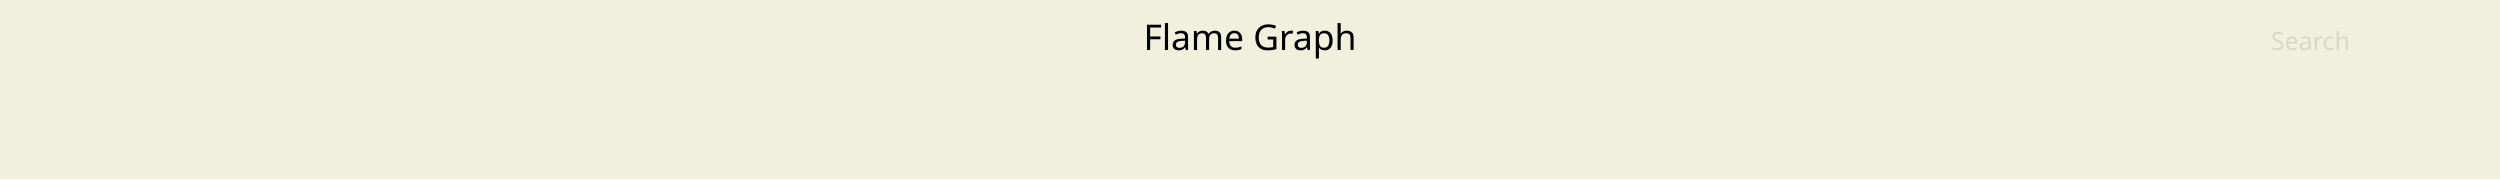
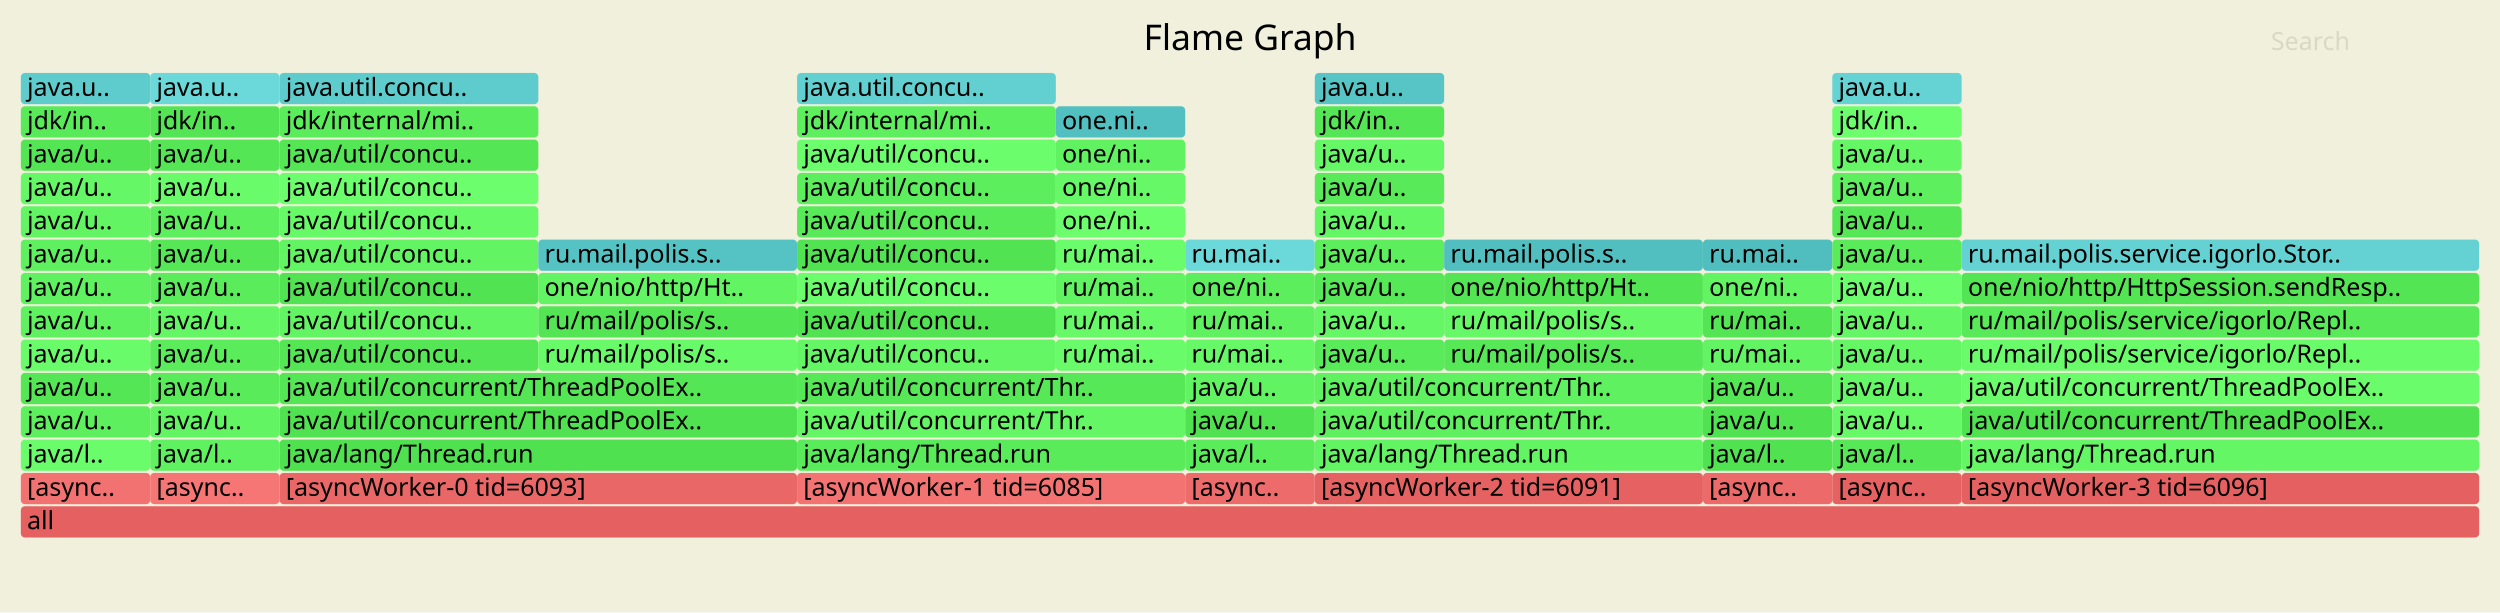
- <svg xmlns="http://www.w3.org/2000/svg" version="1.1" width="1200" height="86" viewBox="0 0 1200 86">
+ <svg xmlns="http://www.w3.org/2000/svg" version="1.1" width="1200" height="294" viewBox="0 0 1200 294">
  <style type="text/css">
	text { font-family:Verdana; font-size:12px; fill:rgb(0,0,0); }
	#search { opacity:0.1; cursor:pointer; }
	#search:hover, #search.show { opacity:1; }
	#subtitle { text-anchor:middle; font-color:rgb(160,160,160); }
	#title { text-anchor:middle; font-size:17px}
	#unzoom { cursor:pointer; }
	#frames &gt; *:hover { stroke:black; stroke-width:0.5; cursor:pointer; }
	.hide { display:none; }
	.parent { opacity:0.5; }
</style>
  <rect x="0" y="0" width="100%" height="100%" fill="rgb(240,240,220)" />
  <text id="title" x="600" y="24">Flame Graph</text>
-   <text id="details" x="10" y="69"> </text>
+   <text id="details" x="10" y="277"> </text>
  <text id="unzoom" x="10" y="24" class="hide">Reset Zoom</text>
  <text id="search" x="1090" y="24">Search</text>
-   <text id="matched" x="1090" y="69"> </text>
+   <text id="matched" x="1090" y="277"> </text>
  <g id="frames">
- </g>
+     <g>
+       <rect x="10.0" y="243.0" width="1180.0" height="15" fill="#e56060" rx="2" ry="2" />
+       <text x="13.0" y="254.0">all</text>
+     </g>
+     <g>
+       <rect x="10.0" y="227.0" width="62.1" height="15" fill="#f27171" rx="2" ry="2" />
+       <text x="13.0" y="238.0">[async..</text>
+     </g>
+     <g>
+       <rect x="10.0" y="211.0" width="62.1" height="15" fill="#6bfc6b" rx="2" ry="2" />
+       <text x="13.0" y="222.0">java/l..</text>
+     </g>
+     <g>
+       <rect x="10.0" y="195.0" width="62.1" height="15" fill="#5eef5e" rx="2" ry="2" />
+       <text x="13.0" y="206.0">java/u..</text>
+     </g>
+     <g>
+       <rect x="10.0" y="179.0" width="62.1" height="15" fill="#55e655" rx="2" ry="2" />
+       <text x="13.0" y="190.0">java/u..</text>
+     </g>
+     <g>
+       <rect x="10.0" y="163.0" width="62.1" height="15" fill="#6afb6a" rx="2" ry="2" />
+       <text x="13.0" y="174.0">java/u..</text>
+     </g>
+     <g>
+       <rect x="10.0" y="147.0" width="62.1" height="15" fill="#60f160" rx="2" ry="2" />
+       <text x="13.0" y="158.0">java/u..</text>
+     </g>
+     <g>
+       <rect x="10.0" y="131.0" width="62.1" height="15" fill="#60f160" rx="2" ry="2" />
+       <text x="13.0" y="142.0">java/u..</text>
+     </g>
+     <g>
+       <rect x="10.0" y="115.0" width="62.1" height="15" fill="#5ff05f" rx="2" ry="2" />
+       <text x="13.0" y="126.0">java/u..</text>
+     </g>
+     <g>
+       <rect x="10.0" y="99.0" width="62.1" height="15" fill="#63f463" rx="2" ry="2" />
+       <text x="13.0" y="110.0">java/u..</text>
+     </g>
+     <g>
+       <rect x="10.0" y="83.0" width="62.1" height="15" fill="#66f766" rx="2" ry="2" />
+       <text x="13.0" y="94.0">java/u..</text>
+     </g>
+     <g>
+       <rect x="10.0" y="67.0" width="62.1" height="15" fill="#54e554" rx="2" ry="2" />
+       <text x="13.0" y="78.0">java/u..</text>
+     </g>
+     <g>
+       <rect x="10.0" y="51.0" width="62.1" height="15" fill="#59ea59" rx="2" ry="2" />
+       <text x="13.0" y="62.0">jdk/in..</text>
+     </g>
+     <g>
+       <rect x="10.0" y="35.0" width="62.1" height="15" fill="#5ecccc" rx="2" ry="2" />
+       <text x="13.0" y="46.0">java.u..</text>
+     </g>
+     <g>
+       <rect x="72.1" y="227.0" width="62.1" height="15" fill="#f67676" rx="2" ry="2" />
+       <text x="75.1" y="238.0">[async..</text>
+     </g>
+     <g>
+       <rect x="72.1" y="211.0" width="62.1" height="15" fill="#60f160" rx="2" ry="2" />
+       <text x="75.1" y="222.0">java/l..</text>
+     </g>
+     <g>
+       <rect x="72.1" y="195.0" width="62.1" height="15" fill="#63f463" rx="2" ry="2" />
+       <text x="75.1" y="206.0">java/u..</text>
+     </g>
+     <g>
+       <rect x="72.1" y="179.0" width="62.1" height="15" fill="#5aeb5a" rx="2" ry="2" />
+       <text x="75.1" y="190.0">java/u..</text>
+     </g>
+     <g>
+       <rect x="72.1" y="163.0" width="62.1" height="15" fill="#5bec5b" rx="2" ry="2" />
+       <text x="75.1" y="174.0">java/u..</text>
+     </g>
+     <g>
+       <rect x="72.1" y="147.0" width="62.1" height="15" fill="#65f665" rx="2" ry="2" />
+       <text x="75.1" y="158.0">java/u..</text>
+     </g>
+     <g>
+       <rect x="72.1" y="131.0" width="62.1" height="15" fill="#5bec5b" rx="2" ry="2" />
+       <text x="75.1" y="142.0">java/u..</text>
+     </g>
+     <g>
+       <rect x="72.1" y="115.0" width="62.1" height="15" fill="#56e756" rx="2" ry="2" />
+       <text x="75.1" y="126.0">java/u..</text>
+     </g>
+     <g>
+       <rect x="72.1" y="99.0" width="62.1" height="15" fill="#5eef5e" rx="2" ry="2" />
+       <text x="75.1" y="110.0">java/u..</text>
+     </g>
+     <g>
+       <rect x="72.1" y="83.0" width="62.1" height="15" fill="#6afb6a" rx="2" ry="2" />
+       <text x="75.1" y="94.0">java/u..</text>
+     </g>
+     <g>
+       <rect x="72.1" y="67.0" width="62.1" height="15" fill="#55e655" rx="2" ry="2" />
+       <text x="75.1" y="78.0">java/u..</text>
+     </g>
+     <g>
+       <rect x="72.1" y="51.0" width="62.1" height="15" fill="#54e554" rx="2" ry="2" />
+       <text x="75.1" y="62.0">jdk/in..</text>
+     </g>
+     <g>
+       <rect x="72.1" y="35.0" width="62.1" height="15" fill="#6bd9d9" rx="2" ry="2" />
+       <text x="75.1" y="46.0">java.u..</text>
+     </g>
+     <g>
+       <rect x="134.2" y="227.0" width="248.4" height="15" fill="#ea6767" rx="2" ry="2" />
+       <text x="137.2" y="238.0">[asyncWorker-0 tid=6093]</text>
+     </g>
+     <g>
+       <rect x="134.2" y="211.0" width="248.4" height="15" fill="#50e150" rx="2" ry="2" />
+       <text x="137.2" y="222.0">java/lang/Thread.run</text>
+     </g>
+     <g>
+       <rect x="134.2" y="195.0" width="248.4" height="15" fill="#51e251" rx="2" ry="2" />
+       <text x="137.2" y="206.0">java/util/concurrent/ThreadPoolEx..</text>
+     </g>
+     <g>
+       <rect x="134.2" y="179.0" width="248.4" height="15" fill="#55e655" rx="2" ry="2" />
+       <text x="137.2" y="190.0">java/util/concurrent/ThreadPoolEx..</text>
+     </g>
+     <g>
+       <rect x="134.2" y="163.0" width="124.2" height="15" fill="#55e655" rx="2" ry="2" />
+       <text x="137.2" y="174.0">java/util/concu..</text>
+     </g>
+     <g>
+       <rect x="134.2" y="147.0" width="124.2" height="15" fill="#63f463" rx="2" ry="2" />
+       <text x="137.2" y="158.0">java/util/concu..</text>
+     </g>
+     <g>
+       <rect x="134.2" y="131.0" width="124.2" height="15" fill="#52e352" rx="2" ry="2" />
+       <text x="137.2" y="142.0">java/util/concu..</text>
+     </g>
+     <g>
+       <rect x="134.2" y="115.0" width="124.2" height="15" fill="#63f463" rx="2" ry="2" />
+       <text x="137.2" y="126.0">java/util/concu..</text>
+     </g>
+     <g>
+       <rect x="134.2" y="99.0" width="124.2" height="15" fill="#68f968" rx="2" ry="2" />
+       <text x="137.2" y="110.0">java/util/concu..</text>
+     </g>
+     <g>
+       <rect x="134.2" y="83.0" width="124.2" height="15" fill="#6dfe6d" rx="2" ry="2" />
+       <text x="137.2" y="94.0">java/util/concu..</text>
+     </g>
+     <g>
+       <rect x="134.2" y="67.0" width="124.2" height="15" fill="#55e655" rx="2" ry="2" />
+       <text x="137.2" y="78.0">java/util/concu..</text>
+     </g>
+     <g>
+       <rect x="134.2" y="51.0" width="124.2" height="15" fill="#5bec5b" rx="2" ry="2" />
+       <text x="137.2" y="62.0">jdk/internal/mi..</text>
+     </g>
+     <g>
+       <rect x="134.2" y="35.0" width="124.2" height="15" fill="#5ecccc" rx="2" ry="2" />
+       <text x="137.2" y="46.0">java.util.concu..</text>
+     </g>
+     <g>
+       <rect x="258.4" y="163.0" width="124.2" height="15" fill="#69fa69" rx="2" ry="2" />
+       <text x="261.4" y="174.0">ru/mail/polis/s..</text>
+     </g>
+     <g>
+       <rect x="258.4" y="147.0" width="124.2" height="15" fill="#54e554" rx="2" ry="2" />
+       <text x="261.4" y="158.0">ru/mail/polis/s..</text>
+     </g>
+     <g>
+       <rect x="258.4" y="131.0" width="124.2" height="15" fill="#63f463" rx="2" ry="2" />
+       <text x="261.4" y="142.0">one/nio/http/Ht..</text>
+     </g>
+     <g>
+       <rect x="258.4" y="115.0" width="124.2" height="15" fill="#55c3c3" rx="2" ry="2" />
+       <text x="261.4" y="126.0">ru.mail.polis.s..</text>
+     </g>
+     <g>
+       <rect x="382.6" y="227.0" width="186.3" height="15" fill="#f37272" rx="2" ry="2" />
+       <text x="385.6" y="238.0">[asyncWorker-1 tid=6085]</text>
+     </g>
+     <g>
+       <rect x="382.6" y="211.0" width="186.3" height="15" fill="#5aeb5a" rx="2" ry="2" />
+       <text x="385.6" y="222.0">java/lang/Thread.run</text>
+     </g>
+     <g>
+       <rect x="382.6" y="195.0" width="186.3" height="15" fill="#65f665" rx="2" ry="2" />
+       <text x="385.6" y="206.0">java/util/concurrent/Thr..</text>
+     </g>
+     <g>
+       <rect x="382.6" y="179.0" width="186.3" height="15" fill="#57e857" rx="2" ry="2" />
+       <text x="385.6" y="190.0">java/util/concurrent/Thr..</text>
+     </g>
+     <g>
+       <rect x="382.6" y="163.0" width="124.2" height="15" fill="#65f665" rx="2" ry="2" />
+       <text x="385.6" y="174.0">java/util/concu..</text>
+     </g>
+     <g>
+       <rect x="382.6" y="147.0" width="124.2" height="15" fill="#52e352" rx="2" ry="2" />
+       <text x="385.6" y="158.0">java/util/concu..</text>
+     </g>
+     <g>
+       <rect x="382.6" y="131.0" width="124.2" height="15" fill="#6cfd6c" rx="2" ry="2" />
+       <text x="385.6" y="142.0">java/util/concu..</text>
+     </g>
+     <g>
+       <rect x="382.6" y="115.0" width="124.2" height="15" fill="#52e352" rx="2" ry="2" />
+       <text x="385.6" y="126.0">java/util/concu..</text>
+     </g>
+     <g>
+       <rect x="382.6" y="99.0" width="124.2" height="15" fill="#59ea59" rx="2" ry="2" />
+       <text x="385.6" y="110.0">java/util/concu..</text>
+     </g>
+     <g>
+       <rect x="382.6" y="83.0" width="124.2" height="15" fill="#5dee5d" rx="2" ry="2" />
+       <text x="385.6" y="94.0">java/util/concu..</text>
+     </g>
+     <g>
+       <rect x="382.6" y="67.0" width="124.2" height="15" fill="#6cfd6c" rx="2" ry="2" />
+       <text x="385.6" y="78.0">java/util/concu..</text>
+     </g>
+     <g>
+       <rect x="382.6" y="51.0" width="124.2" height="15" fill="#5eef5e" rx="2" ry="2" />
+       <text x="385.6" y="62.0">jdk/internal/mi..</text>
+     </g>
+     <g>
+       <rect x="382.6" y="35.0" width="124.2" height="15" fill="#62d0d0" rx="2" ry="2" />
+       <text x="385.6" y="46.0">java.util.concu..</text>
+     </g>
+     <g>
+       <rect x="506.8" y="163.0" width="62.1" height="15" fill="#6afb6a" rx="2" ry="2" />
+       <text x="509.8" y="174.0">ru/mai..</text>
+     </g>
+     <g>
+       <rect x="506.8" y="147.0" width="62.1" height="15" fill="#68f968" rx="2" ry="2" />
+       <text x="509.8" y="158.0">ru/mai..</text>
+     </g>
+     <g>
+       <rect x="506.8" y="131.0" width="62.1" height="15" fill="#62f362" rx="2" ry="2" />
+       <text x="509.8" y="142.0">ru/mai..</text>
+     </g>
+     <g>
+       <rect x="506.8" y="115.0" width="62.1" height="15" fill="#6bfc6b" rx="2" ry="2" />
+       <text x="509.8" y="126.0">ru/mai..</text>
+     </g>
+     <g>
+       <rect x="506.8" y="99.0" width="62.1" height="15" fill="#6dfe6d" rx="2" ry="2" />
+       <text x="509.8" y="110.0">one/ni..</text>
+     </g>
+     <g>
+       <rect x="506.8" y="83.0" width="62.1" height="15" fill="#67f867" rx="2" ry="2" />
+       <text x="509.8" y="94.0">one/ni..</text>
+     </g>
+     <g>
+       <rect x="506.8" y="67.0" width="62.1" height="15" fill="#61f261" rx="2" ry="2" />
+       <text x="509.8" y="78.0">one/ni..</text>
+     </g>
+     <g>
+       <rect x="506.8" y="51.0" width="62.1" height="15" fill="#52c0c0" rx="2" ry="2" />
+       <text x="509.8" y="62.0">one.ni..</text>
+     </g>
+     <g>
+       <rect x="568.9" y="227.0" width="62.2" height="15" fill="#ee6b6b" rx="2" ry="2" />
+       <text x="571.9" y="238.0">[async..</text>
+     </g>
+     <g>
+       <rect x="568.9" y="211.0" width="62.2" height="15" fill="#5bec5b" rx="2" ry="2" />
+       <text x="571.9" y="222.0">java/l..</text>
+     </g>
+     <g>
+       <rect x="568.9" y="195.0" width="62.2" height="15" fill="#51e251" rx="2" ry="2" />
+       <text x="571.9" y="206.0">java/u..</text>
+     </g>
+     <g>
+       <rect x="568.9" y="179.0" width="62.2" height="15" fill="#62f362" rx="2" ry="2" />
+       <text x="571.9" y="190.0">java/u..</text>
+     </g>
+     <g>
+       <rect x="568.9" y="163.0" width="62.2" height="15" fill="#67f867" rx="2" ry="2" />
+       <text x="571.9" y="174.0">ru/mai..</text>
+     </g>
+     <g>
+       <rect x="568.9" y="147.0" width="62.2" height="15" fill="#60f160" rx="2" ry="2" />
+       <text x="571.9" y="158.0">ru/mai..</text>
+     </g>
+     <g>
+       <rect x="568.9" y="131.0" width="62.2" height="15" fill="#5dee5d" rx="2" ry="2" />
+       <text x="571.9" y="142.0">one/ni..</text>
+     </g>
+     <g>
+       <rect x="568.9" y="115.0" width="62.2" height="15" fill="#6bd9d9" rx="2" ry="2" />
+       <text x="571.9" y="126.0">ru.mai..</text>
+     </g>
+     <g>
+       <rect x="631.1" y="227.0" width="186.3" height="15" fill="#e66161" rx="2" ry="2" />
+       <text x="634.1" y="238.0">[asyncWorker-2 tid=6091]</text>
+     </g>
+     <g>
+       <rect x="631.1" y="211.0" width="186.3" height="15" fill="#63f463" rx="2" ry="2" />
+       <text x="634.1" y="222.0">java/lang/Thread.run</text>
+     </g>
+     <g>
+       <rect x="631.1" y="195.0" width="186.3" height="15" fill="#5ff05f" rx="2" ry="2" />
+       <text x="634.1" y="206.0">java/util/concurrent/Thr..</text>
+     </g>
+     <g>
+       <rect x="631.1" y="179.0" width="186.3" height="15" fill="#60f160" rx="2" ry="2" />
+       <text x="634.1" y="190.0">java/util/concurrent/Thr..</text>
+     </g>
+     <g>
+       <rect x="631.1" y="163.0" width="62.1" height="15" fill="#5aeb5a" rx="2" ry="2" />
+       <text x="634.1" y="174.0">java/u..</text>
+     </g>
+     <g>
+       <rect x="631.1" y="147.0" width="62.1" height="15" fill="#66f766" rx="2" ry="2" />
+       <text x="634.1" y="158.0">java/u..</text>
+     </g>
+     <g>
+       <rect x="631.1" y="131.0" width="62.1" height="15" fill="#57e857" rx="2" ry="2" />
+       <text x="634.1" y="142.0">java/u..</text>
+     </g>
+     <g>
+       <rect x="631.1" y="115.0" width="62.1" height="15" fill="#5dee5d" rx="2" ry="2" />
+       <text x="634.1" y="126.0">java/u..</text>
+     </g>
+     <g>
+       <rect x="631.1" y="99.0" width="62.1" height="15" fill="#65f665" rx="2" ry="2" />
+       <text x="634.1" y="110.0">java/u..</text>
+     </g>
+     <g>
+       <rect x="631.1" y="83.0" width="62.1" height="15" fill="#59ea59" rx="2" ry="2" />
+       <text x="634.1" y="94.0">java/u..</text>
+     </g>
+     <g>
+       <rect x="631.1" y="67.0" width="62.1" height="15" fill="#66f766" rx="2" ry="2" />
+       <text x="634.1" y="78.0">java/u..</text>
+     </g>
+     <g>
+       <rect x="631.1" y="51.0" width="62.1" height="15" fill="#55e655" rx="2" ry="2" />
+       <text x="634.1" y="62.0">jdk/in..</text>
+     </g>
+     <g>
+       <rect x="631.1" y="35.0" width="62.1" height="15" fill="#57c5c5" rx="2" ry="2" />
+       <text x="634.1" y="46.0">java.u..</text>
+     </g>
+     <g>
+       <rect x="693.2" y="163.0" width="124.2" height="15" fill="#57e857" rx="2" ry="2" />
+       <text x="696.2" y="174.0">ru/mail/polis/s..</text>
+     </g>
+     <g>
+       <rect x="693.2" y="147.0" width="124.2" height="15" fill="#67f867" rx="2" ry="2" />
+       <text x="696.2" y="158.0">ru/mail/polis/s..</text>
+     </g>
+     <g>
+       <rect x="693.2" y="131.0" width="124.2" height="15" fill="#54e554" rx="2" ry="2" />
+       <text x="696.2" y="142.0">one/nio/http/Ht..</text>
+     </g>
+     <g>
+       <rect x="693.2" y="115.0" width="124.2" height="15" fill="#51bfbf" rx="2" ry="2" />
+       <text x="696.2" y="126.0">ru.mail.polis.s..</text>
+     </g>
+     <g>
+       <rect x="817.4" y="227.0" width="62.1" height="15" fill="#ed6a6a" rx="2" ry="2" />
+       <text x="820.4" y="238.0">[async..</text>
+     </g>
+     <g>
+       <rect x="817.4" y="211.0" width="62.1" height="15" fill="#51e251" rx="2" ry="2" />
+       <text x="820.4" y="222.0">java/l..</text>
+     </g>
+     <g>
+       <rect x="817.4" y="195.0" width="62.1" height="15" fill="#51e251" rx="2" ry="2" />
+       <text x="820.4" y="206.0">java/u..</text>
+     </g>
+     <g>
+       <rect x="817.4" y="179.0" width="62.1" height="15" fill="#55e655" rx="2" ry="2" />
+       <text x="820.4" y="190.0">java/u..</text>
+     </g>
+     <g>
+       <rect x="817.4" y="163.0" width="62.1" height="15" fill="#63f463" rx="2" ry="2" />
+       <text x="820.4" y="174.0">ru/mai..</text>
+     </g>
+     <g>
+       <rect x="817.4" y="147.0" width="62.1" height="15" fill="#54e554" rx="2" ry="2" />
+       <text x="820.4" y="158.0">ru/mai..</text>
+     </g>
+     <g>
+       <rect x="817.4" y="131.0" width="62.1" height="15" fill="#63f463" rx="2" ry="2" />
+       <text x="820.4" y="142.0">one/ni..</text>
+     </g>
+     <g>
+       <rect x="817.4" y="115.0" width="62.1" height="15" fill="#50bebe" rx="2" ry="2" />
+       <text x="820.4" y="126.0">ru.mai..</text>
+     </g>
+     <g>
+       <rect x="879.5" y="227.0" width="62.1" height="15" fill="#e66161" rx="2" ry="2" />
+       <text x="882.5" y="238.0">[async..</text>
+     </g>
+     <g>
+       <rect x="879.5" y="211.0" width="62.1" height="15" fill="#57e857" rx="2" ry="2" />
+       <text x="882.5" y="222.0">java/l..</text>
+     </g>
+     <g>
+       <rect x="879.5" y="195.0" width="62.1" height="15" fill="#68f968" rx="2" ry="2" />
+       <text x="882.5" y="206.0">java/u..</text>
+     </g>
+     <g>
+       <rect x="879.5" y="179.0" width="62.1" height="15" fill="#66f766" rx="2" ry="2" />
+       <text x="882.5" y="190.0">java/u..</text>
+     </g>
+     <g>
+       <rect x="879.5" y="163.0" width="62.1" height="15" fill="#65f665" rx="2" ry="2" />
+       <text x="882.5" y="174.0">java/u..</text>
+     </g>
+     <g>
+       <rect x="879.5" y="147.0" width="62.1" height="15" fill="#65f665" rx="2" ry="2" />
+       <text x="882.5" y="158.0">java/u..</text>
+     </g>
+     <g>
+       <rect x="879.5" y="131.0" width="62.1" height="15" fill="#6cfd6c" rx="2" ry="2" />
+       <text x="882.5" y="142.0">java/u..</text>
+     </g>
+     <g>
+       <rect x="879.5" y="115.0" width="62.1" height="15" fill="#5aeb5a" rx="2" ry="2" />
+       <text x="882.5" y="126.0">java/u..</text>
+     </g>
+     <g>
+       <rect x="879.5" y="99.0" width="62.1" height="15" fill="#56e756" rx="2" ry="2" />
+       <text x="882.5" y="110.0">java/u..</text>
+     </g>
+     <g>
+       <rect x="879.5" y="83.0" width="62.1" height="15" fill="#5eef5e" rx="2" ry="2" />
+       <text x="882.5" y="94.0">java/u..</text>
+     </g>
+     <g>
+       <rect x="879.5" y="67.0" width="62.1" height="15" fill="#65f665" rx="2" ry="2" />
+       <text x="882.5" y="78.0">java/u..</text>
+     </g>
+     <g>
+       <rect x="879.5" y="51.0" width="62.1" height="15" fill="#6dfe6d" rx="2" ry="2" />
+       <text x="882.5" y="62.0">jdk/in..</text>
+     </g>
+     <g>
+       <rect x="879.5" y="35.0" width="62.1" height="15" fill="#65d3d3" rx="2" ry="2" />
+       <text x="882.5" y="46.0">java.u..</text>
+     </g>
+     <g>
+       <rect x="941.6" y="227.0" width="248.4" height="15" fill="#e56060" rx="2" ry="2" />
+       <text x="944.6" y="238.0">[asyncWorker-3 tid=6096]</text>
+     </g>
+     <g>
+       <rect x="941.6" y="211.0" width="248.4" height="15" fill="#65f665" rx="2" ry="2" />
+       <text x="944.6" y="222.0">java/lang/Thread.run</text>
+     </g>
+     <g>
+       <rect x="941.6" y="195.0" width="248.4" height="15" fill="#51e251" rx="2" ry="2" />
+       <text x="944.6" y="206.0">java/util/concurrent/ThreadPoolEx..</text>
+     </g>
+     <g>
+       <rect x="941.6" y="179.0" width="248.4" height="15" fill="#6bfc6b" rx="2" ry="2" />
+       <text x="944.6" y="190.0">java/util/concurrent/ThreadPoolEx..</text>
+     </g>
+     <g>
+       <rect x="941.6" y="163.0" width="248.4" height="15" fill="#6afb6a" rx="2" ry="2" />
+       <text x="944.6" y="174.0">ru/mail/polis/service/igorlo/Repl..</text>
+     </g>
+     <g>
+       <rect x="941.6" y="147.0" width="248.4" height="15" fill="#59ea59" rx="2" ry="2" />
+       <text x="944.6" y="158.0">ru/mail/polis/service/igorlo/Repl..</text>
+     </g>
+     <g>
+       <rect x="941.6" y="131.0" width="248.4" height="15" fill="#54e554" rx="2" ry="2" />
+       <text x="944.6" y="142.0">one/nio/http/HttpSession.sendResp..</text>
+     </g>
+     <g>
+       <rect x="941.6" y="115.0" width="248.4" height="15" fill="#64d2d2" rx="2" ry="2" />
+       <text x="944.6" y="126.0">ru.mail.polis.service.igorlo.Stor..</text>
+     </g>
+   </g>
</svg>
